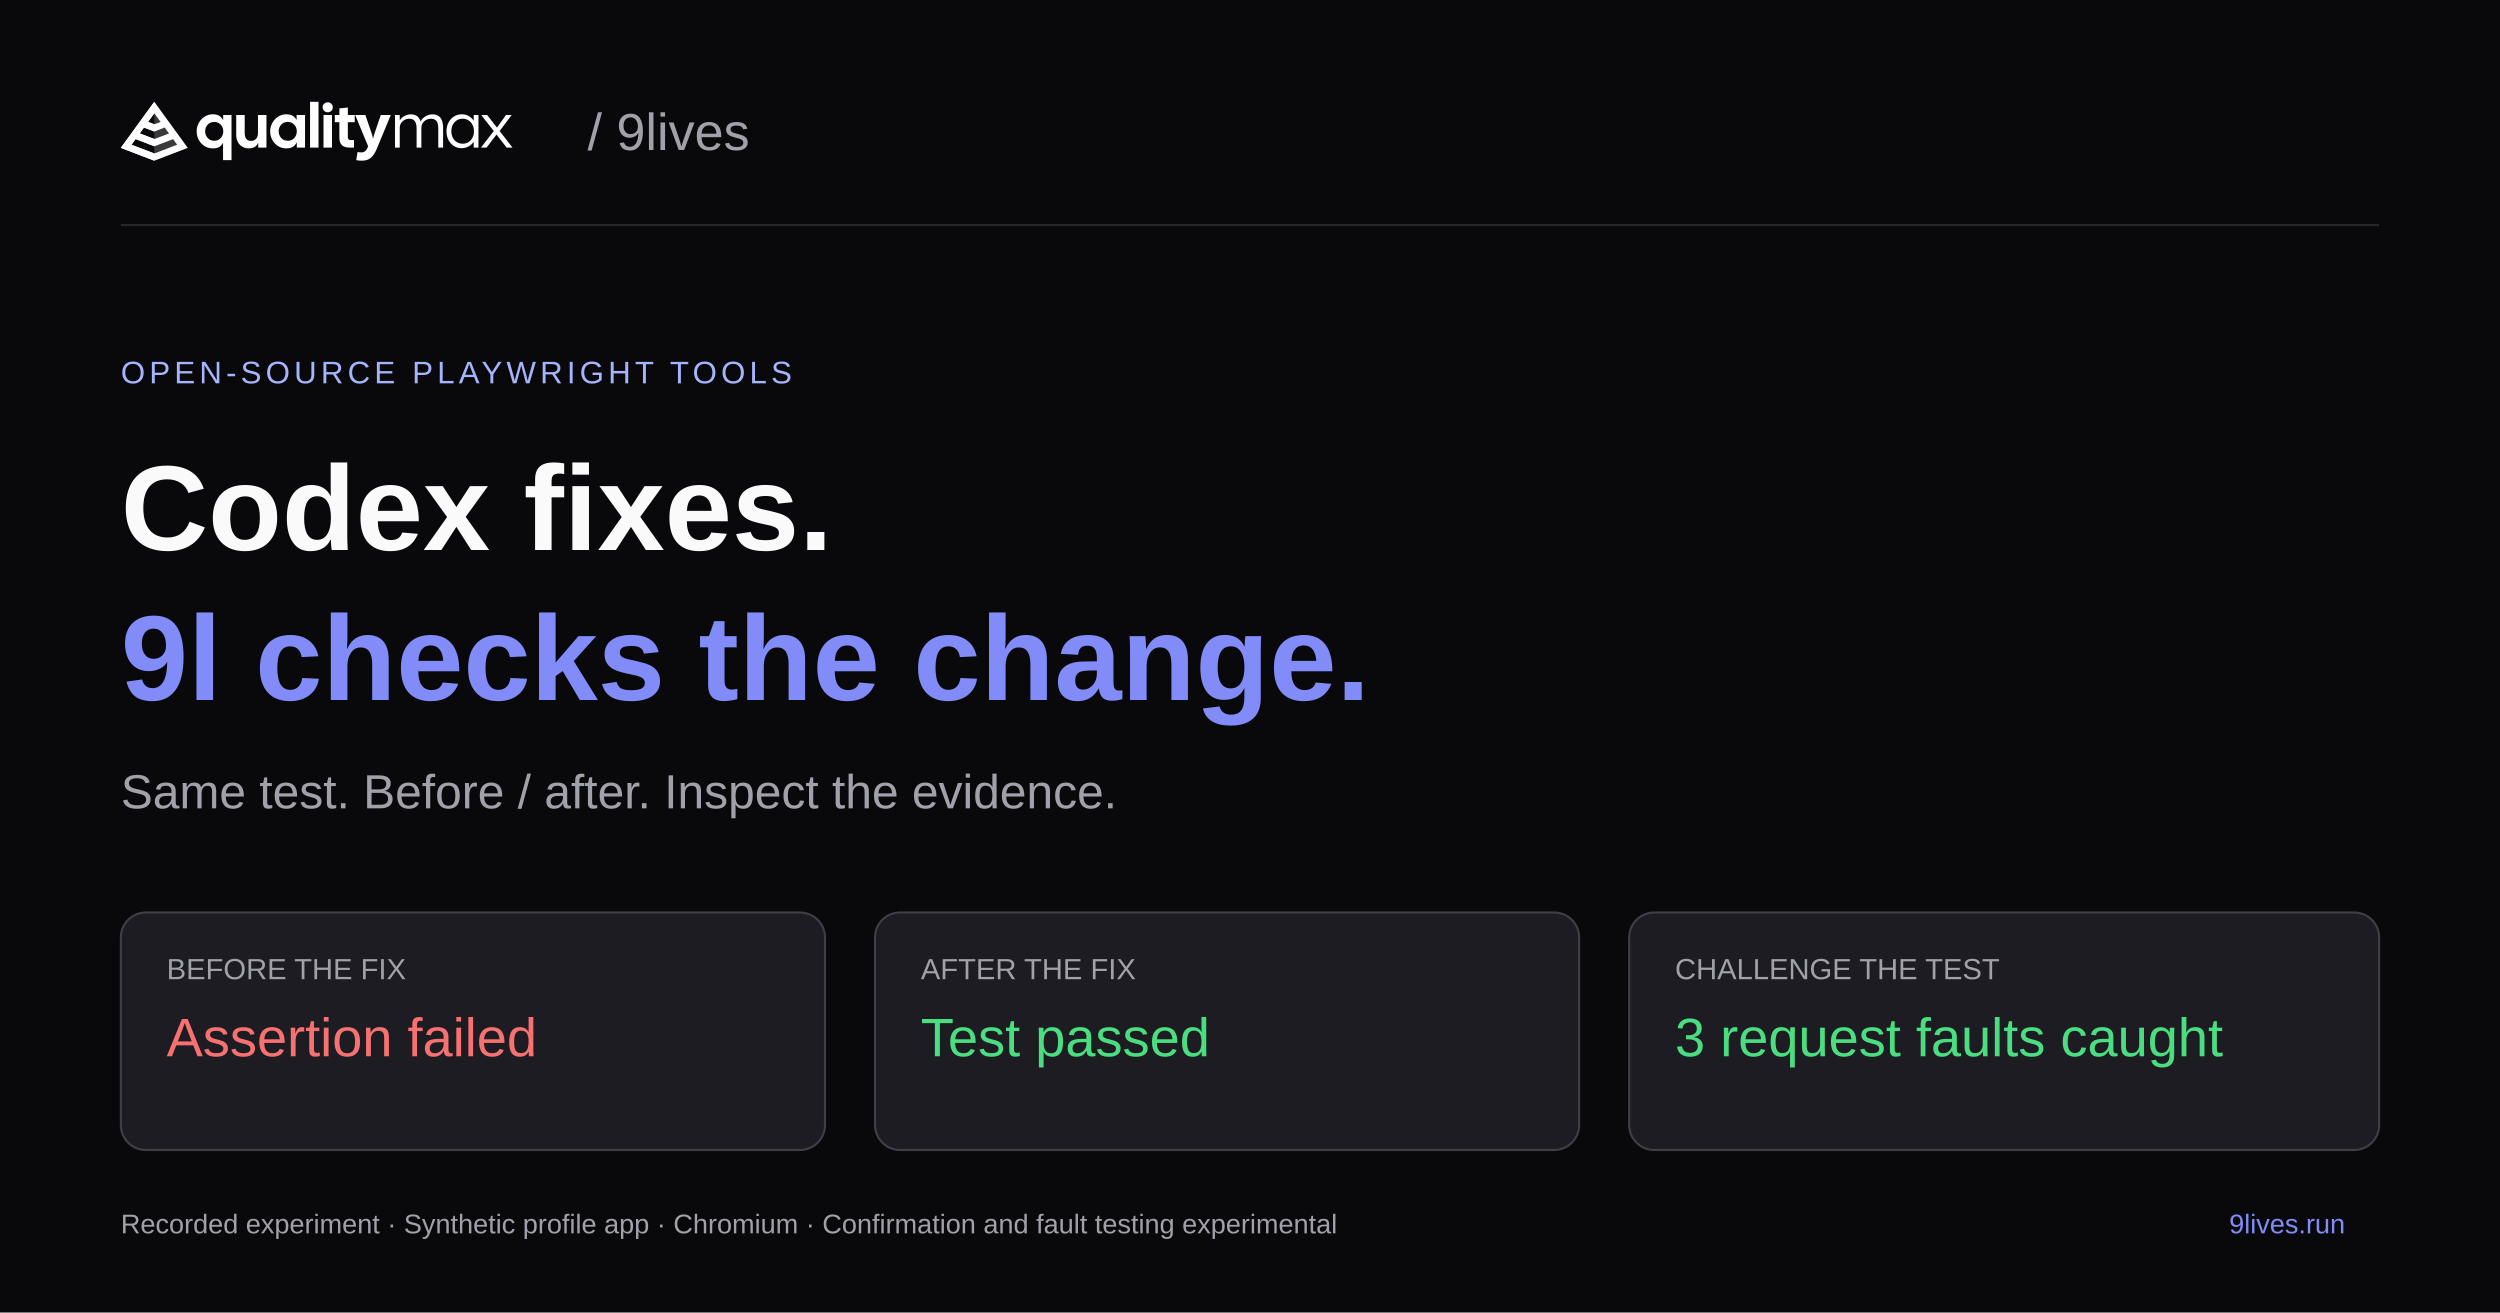
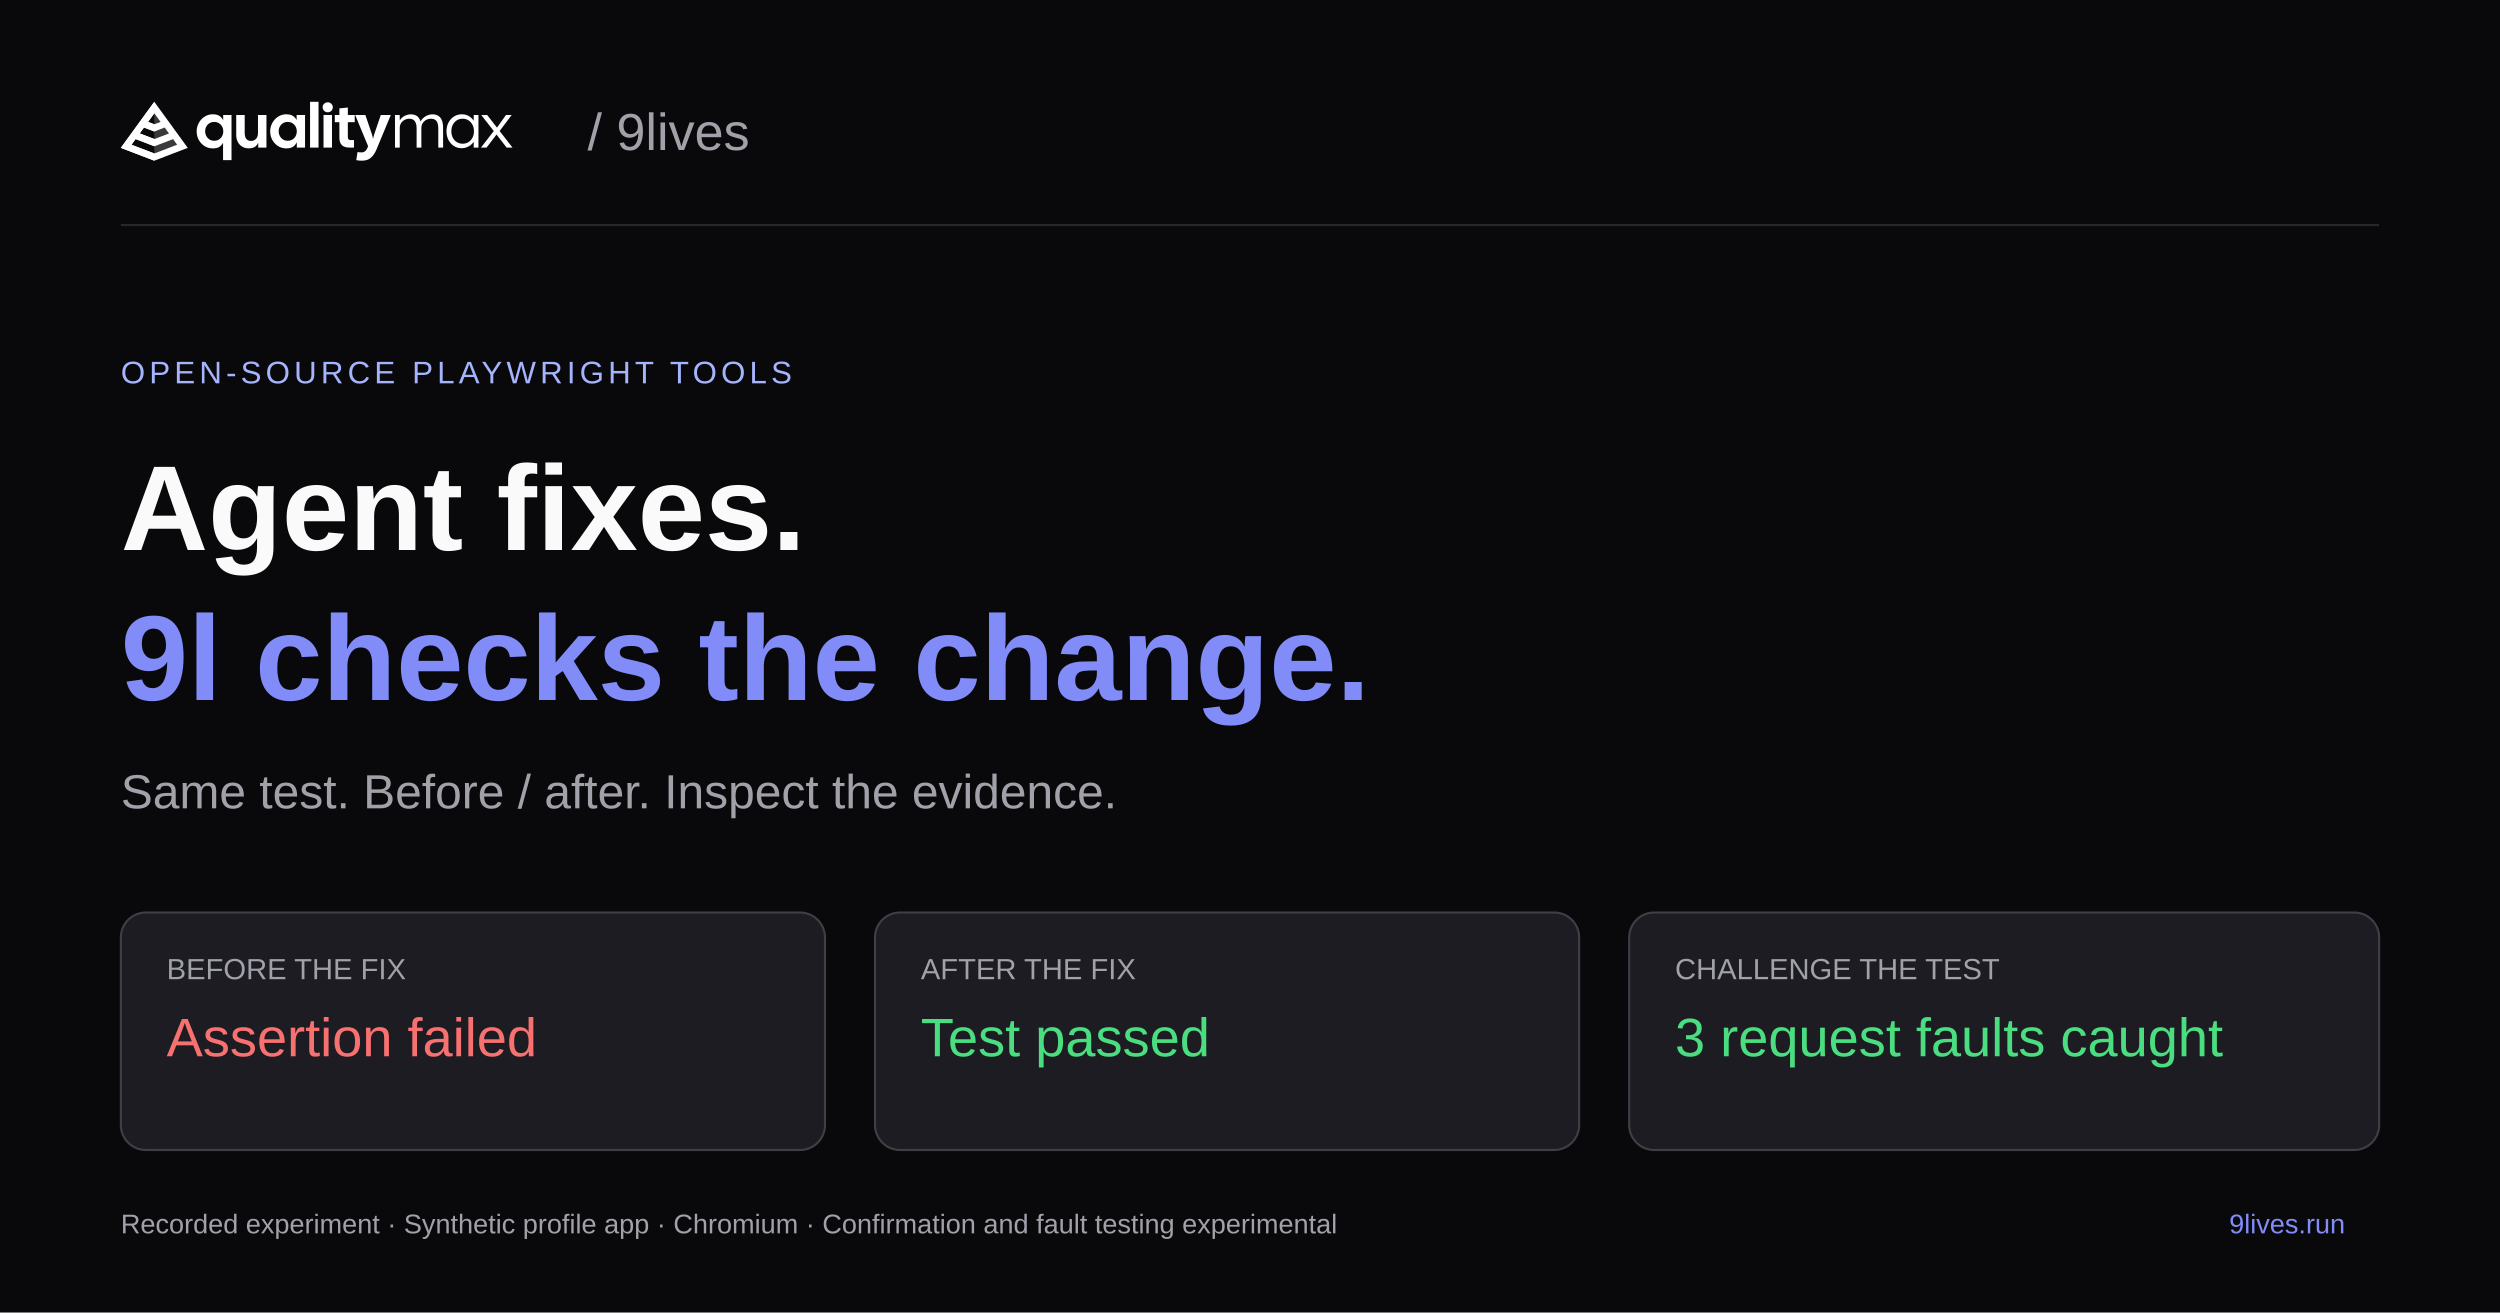
<svg xmlns="http://www.w3.org/2000/svg" width="1200" height="630" viewBox="0 0 1200 630">
  <rect width="1200" height="630" fill="#09090b" />
  <path d="M58 108H1142" stroke="#27272a" />
  <svg x="58" y="48" width="188" height="30" viewBox="0 0 878 132">
    <path d="M562.367 71.272C563.679 75.02 564.709 78.91 565.458 82.939C566.207 78.91 567.238 75.02 568.55 71.272L582.74 29.52H605.222L572.905 107.259C569.814 114.662 565.786 120.613 560.821 125.111C555.857 129.703 549.065 132 540.447 132C538.574 132 536.467 131.906 534.125 131.719C531.783 131.531 529.675 131.157 527.802 130.595L530.612 112.46C533.235 113.116 536.092 113.444 539.183 113.444C542.836 113.444 545.834 112.366 548.176 110.211C550.518 108.149 552.204 105.525 553.234 102.339L554.218 99.246L525.272 29.52H548.176L562.367 71.272Z" fill="white" />
    <path fill-rule="evenodd" clip-rule="evenodd" d="M206.11 27.975C212.48 27.975 217.445 29.192 221.005 31.629C224.658 34.066 227.468 37.299 229.436 41.329V29.52H248.123V130.734H229.154V91.796C227.187 95.638 224.424 98.73 220.864 101.073C217.305 103.322 212.386 104.447 206.11 104.447C199.46 104.447 193.371 102.76 187.845 99.387C182.412 95.919 178.056 91.327 174.777 85.61C171.593 79.8 170 73.38 170 66.352C170 61.103 170.937 56.183 172.811 51.591C174.684 46.905 177.26 42.829 180.538 39.361C183.816 35.8 187.61 33.035 191.919 31.067C196.321 29.006 201.052 27.975 206.11 27.975ZM209.202 45.125C205.174 45.125 201.615 46.108 198.523 48.076C195.526 49.95 193.184 52.482 191.498 55.668C189.812 58.854 188.969 62.369 188.969 66.211C188.969 69.866 189.812 73.333 191.498 76.613C193.184 79.8 195.526 82.377 198.523 84.345C201.615 86.313 205.174 87.297 209.202 87.297C213.417 87.297 217.024 86.36 220.021 84.485C223.113 82.517 225.501 79.94 227.188 76.754C228.874 73.568 229.716 70.1 229.716 66.352C229.716 62.509 228.873 58.995 227.188 55.809C225.501 52.622 223.113 50.044 220.021 48.076C217.024 46.108 213.417 45.125 209.202 45.125Z" fill="white" />
    <path fill-rule="evenodd" clip-rule="evenodd" d="M370.906 27.975C377.276 27.975 382.241 29.192 385.801 31.629C389.36 33.972 392.124 37.112 394.091 41.048V29.52H412.919V102.62H394.512V90.671C392.545 94.794 389.734 98.121 386.081 100.651C382.522 103.182 377.463 104.447 370.906 104.447C364.256 104.447 358.167 102.76 352.641 99.387C347.208 95.919 342.852 91.327 339.573 85.61C336.388 79.8 334.796 73.38 334.796 66.352C334.796 61.103 335.732 56.183 337.605 51.591C339.479 46.905 342.056 42.829 345.334 39.361C348.612 35.8 352.406 33.035 356.715 31.067C361.117 29.006 365.848 27.975 370.906 27.975ZM373.998 45.125C369.97 45.125 366.41 46.108 363.319 48.076C360.322 49.95 357.98 52.482 356.294 55.668C354.608 58.854 353.765 62.369 353.765 66.211C353.765 69.866 354.608 73.333 356.294 76.613C357.98 79.8 360.322 82.377 363.319 84.345C366.41 86.313 369.97 87.297 373.998 87.297C378.213 87.297 381.819 86.359 384.816 84.485C387.908 82.517 390.296 79.94 391.982 76.754C393.668 73.568 394.512 70.1 394.512 66.352C394.512 62.509 393.668 58.995 391.982 55.809C390.296 52.622 387.908 50.044 384.816 48.076C381.819 46.108 378.213 45.125 373.998 45.125Z" fill="white" />
    <path d="M277.659 69.585C277.659 75.864 278.924 80.456 281.453 83.361C283.982 86.266 287.589 87.719 292.272 87.719C296.3 87.719 299.813 86.266 302.811 83.361C305.902 80.456 307.447 75.864 307.447 69.585V29.52H326.416V102.62H308.009V91.655C306.229 95.872 303.606 99.058 300.141 101.214C296.769 103.276 292.226 104.307 286.512 104.307C281.266 104.307 276.536 103.088 272.32 100.651C268.105 98.215 264.779 94.747 262.344 90.249C259.908 85.657 258.69 80.315 258.69 74.224V29.52H277.659V69.585Z" fill="white" />
    <path fill-rule="evenodd" clip-rule="evenodd" d="M764.437 27.96C768.263 27.96 771.81 28.52 775.077 29.641C778.344 30.761 781.238 32.349 783.758 34.403C786.371 36.364 788.518 38.699 790.198 41.407C790.439 41.763 790.669 42.123 790.89 42.487L791.179 29.501H801.679V102.62H791.038V89.522C790.732 90.015 790.406 90.506 790.059 90.993C788.192 93.514 785.905 95.756 783.198 97.717C780.585 99.678 777.598 101.219 774.237 102.34C770.971 103.46 767.517 104.02 763.877 104.021C757.53 104.021 751.789 102.387 746.655 99.118C741.522 95.756 737.461 91.227 734.475 85.53C731.488 79.741 729.995 73.204 729.995 65.92C729.995 58.543 731.535 52.006 734.615 46.31C737.695 40.613 741.802 36.131 746.936 32.862C752.162 29.594 757.996 27.96 764.437 27.96ZM766.257 37.905C761.31 37.905 756.923 39.119 753.096 41.547C749.362 43.975 746.376 47.29 744.136 51.492C741.989 55.694 740.915 60.504 740.915 65.92C740.915 71.243 741.989 76.052 744.136 80.348C746.282 84.55 749.269 87.865 753.096 90.293C756.923 92.721 761.31 93.936 766.257 93.936C771.11 93.936 775.451 92.768 779.277 90.434C783.104 88.006 786.091 84.691 788.238 80.488C790.478 76.193 791.599 71.336 791.599 65.92C791.599 60.504 790.478 55.694 788.238 51.492C786.091 47.29 783.104 43.975 779.277 41.547C775.451 39.119 771.11 37.905 766.257 37.905Z" fill="white" />
    <path d="M443.157 102.62H424.188V0H443.157V102.62Z" fill="white" />
    <path d="M473.345 102.62H454.376V29.52H473.345V102.62Z" fill="white" />
    <path d="M508.872 29.52H524.327V45.687H508.872V79.003C508.872 83.501 510.839 85.751 514.773 85.751H522.642V102.62H512.244C505.032 102.62 499.505 100.839 495.664 97.278C491.824 93.717 489.903 87.953 489.903 79.987V45.687H479.646V29.52H489.903V14.761L508.872 12.792V29.52Z" fill="white" />
    <path d="M698.614 28.1C703.748 28.1 708.088 29.221 711.635 31.462C715.182 33.61 717.842 36.925 719.615 41.407C721.482 45.89 722.416 51.586 722.416 58.496V102.62H711.635V59.057C711.635 54.201 711.028 50.232 709.814 47.15C708.601 44.069 706.781 41.78 704.354 40.286C702.021 38.699 699.034 37.905 695.394 37.905C692.22 37.905 689.28 38.465 686.573 39.586C683.96 40.613 681.673 42.107 679.713 44.068C677.846 45.936 676.352 48.084 675.232 50.512C674.206 52.94 673.692 55.555 673.692 58.356V102.62H663.052V58.916C663.052 54.247 662.399 50.372 661.092 47.29C659.878 44.209 658.059 41.874 655.632 40.286C653.205 38.699 650.218 37.905 646.671 37.905C643.591 37.905 640.744 38.465 638.131 39.586C635.517 40.613 633.23 42.061 631.27 43.929C629.403 45.796 627.91 47.944 626.79 50.372C625.763 52.8 625.25 55.414 625.25 58.216V102.62H614.609V29.501H625.109L625.315 41.802C625.795 40.934 626.333 40.102 626.93 39.306C628.703 36.971 630.804 34.964 633.23 33.283C635.657 31.602 638.317 30.341 641.211 29.501C644.104 28.567 647.138 28.1 650.312 28.1C654.138 28.1 657.545 28.753 660.532 30.061C663.612 31.274 666.179 33.423 668.232 36.505C669.706 38.556 670.936 41.068 671.926 44.042C672.838 42.156 674.08 40.344 675.652 38.605C677.519 36.551 679.62 34.73 681.953 33.143C684.38 31.555 686.994 30.341 689.794 29.501C692.687 28.567 695.628 28.1 698.614 28.1Z" fill="white" />
    <path d="M843.2 57.874L863.439 29.501H876.18L849.12 65.508L878 102.62H864.839L842.124 73.365L819.896 102.62H807.296L835.987 65.558L807.855 29.501H821.156L843.2 57.874Z" fill="white" />
    <path d="M463.79 1.125C467.068 1.125 469.785 2.249 471.939 4.498C474.094 6.654 475.172 9.232 475.172 12.23C475.172 15.417 474.094 18.088 471.939 20.243C469.785 22.398 467.068 23.477 463.79 23.477C460.605 23.477 457.889 22.398 455.641 20.243C453.486 17.994 452.409 15.323 452.409 12.23C452.409 9.232 453.486 6.654 455.641 4.498C457.889 2.249 460.605 1.125 463.79 1.125Z" fill="white" />
    <path d="M75 116.634V25.191L128.104 96.481L75 116.634Z" fill="white" fill-opacity="0.2" />
    <path fill-rule="evenodd" clip-rule="evenodd" d="M150 103.237L75 132L0 103.237L75 0L150 103.237ZM23.799 96.178L75 115.814L126.201 96.178L117.099 83.65L75.252 99.699L33.01 83.499L23.799 96.178ZM42.206 70.84L75.252 83.513L107.902 70.991L98.241 57.692L75 66.606L51.758 57.692L42.206 70.84ZM60.954 45.033L75 50.42L89.045 45.033L75 25.701L60.954 45.033Z" fill="white" />
    <path d="M75 25.701L60.954 45.033L75 50.42V66.606L51.758 57.692L42.206 70.84L75 83.416V99.602L33.01 83.499L23.799 96.178L75 115.814V132L0 103.237L75 0V25.701Z" fill="white" />
  </svg>
  <text x="282" y="72" fill="#a1a1aa" font-family="Arial,sans-serif" font-size="25">/ 9lives</text>
  <text x="58" y="184" fill="#a5b4fc" font-family="Arial,sans-serif" font-size="15" letter-spacing="2">OPEN-SOURCE PLAYWRIGHT TOOLS</text>
  <g font-family="Arial,sans-serif" font-weight="bold" font-size="58">
-     <text x="58" y="264" fill="#fafafa">Codex fixes.</text>
+     <text x="58" y="264" fill="#fafafa">Agent fixes.</text>
    <text x="58" y="336" fill="#818cf8">9l checks the change.</text>
  </g>
  <text x="58" y="388" fill="#a1a1aa" font-family="Arial,sans-serif" font-size="23">Same test. Before / after. Inspect the evidence.</text>
  <g font-family="Arial,sans-serif">
    <rect x="58" y="438" width="338" height="114" rx="12" fill="#1c1c22" stroke="#3f3f46" />
    <text x="80" y="470" font-size="14" fill="#a1a1aa">BEFORE THE FIX</text>
    <text x="80" y="507" font-size="26" fill="#f87171">Assertion failed</text>
    <rect x="420" y="438" width="338" height="114" rx="12" fill="#1c1c22" stroke="#3f3f46" />
    <text x="442" y="470" font-size="14" fill="#a1a1aa">AFTER THE FIX</text>
    <text x="442" y="507" font-size="26" fill="#4ade80">Test passed</text>
    <rect x="782" y="438" width="360" height="114" rx="12" fill="#1c1c22" stroke="#3f3f46" />
    <text x="804" y="470" font-size="14" fill="#a1a1aa">CHALLENGE THE TEST</text>
    <text x="804" y="507" font-size="26" fill="#4ade80">3 request faults caught</text>
    <text x="58" y="592" fill="#a1a1aa" font-size="13">Recorded experiment · Synthetic profile app · Chromium · Confirmation and fault testing experimental</text>
    <text x="1070" y="592" fill="#818cf8" font-size="13">9lives.run</text>
  </g>
</svg>
